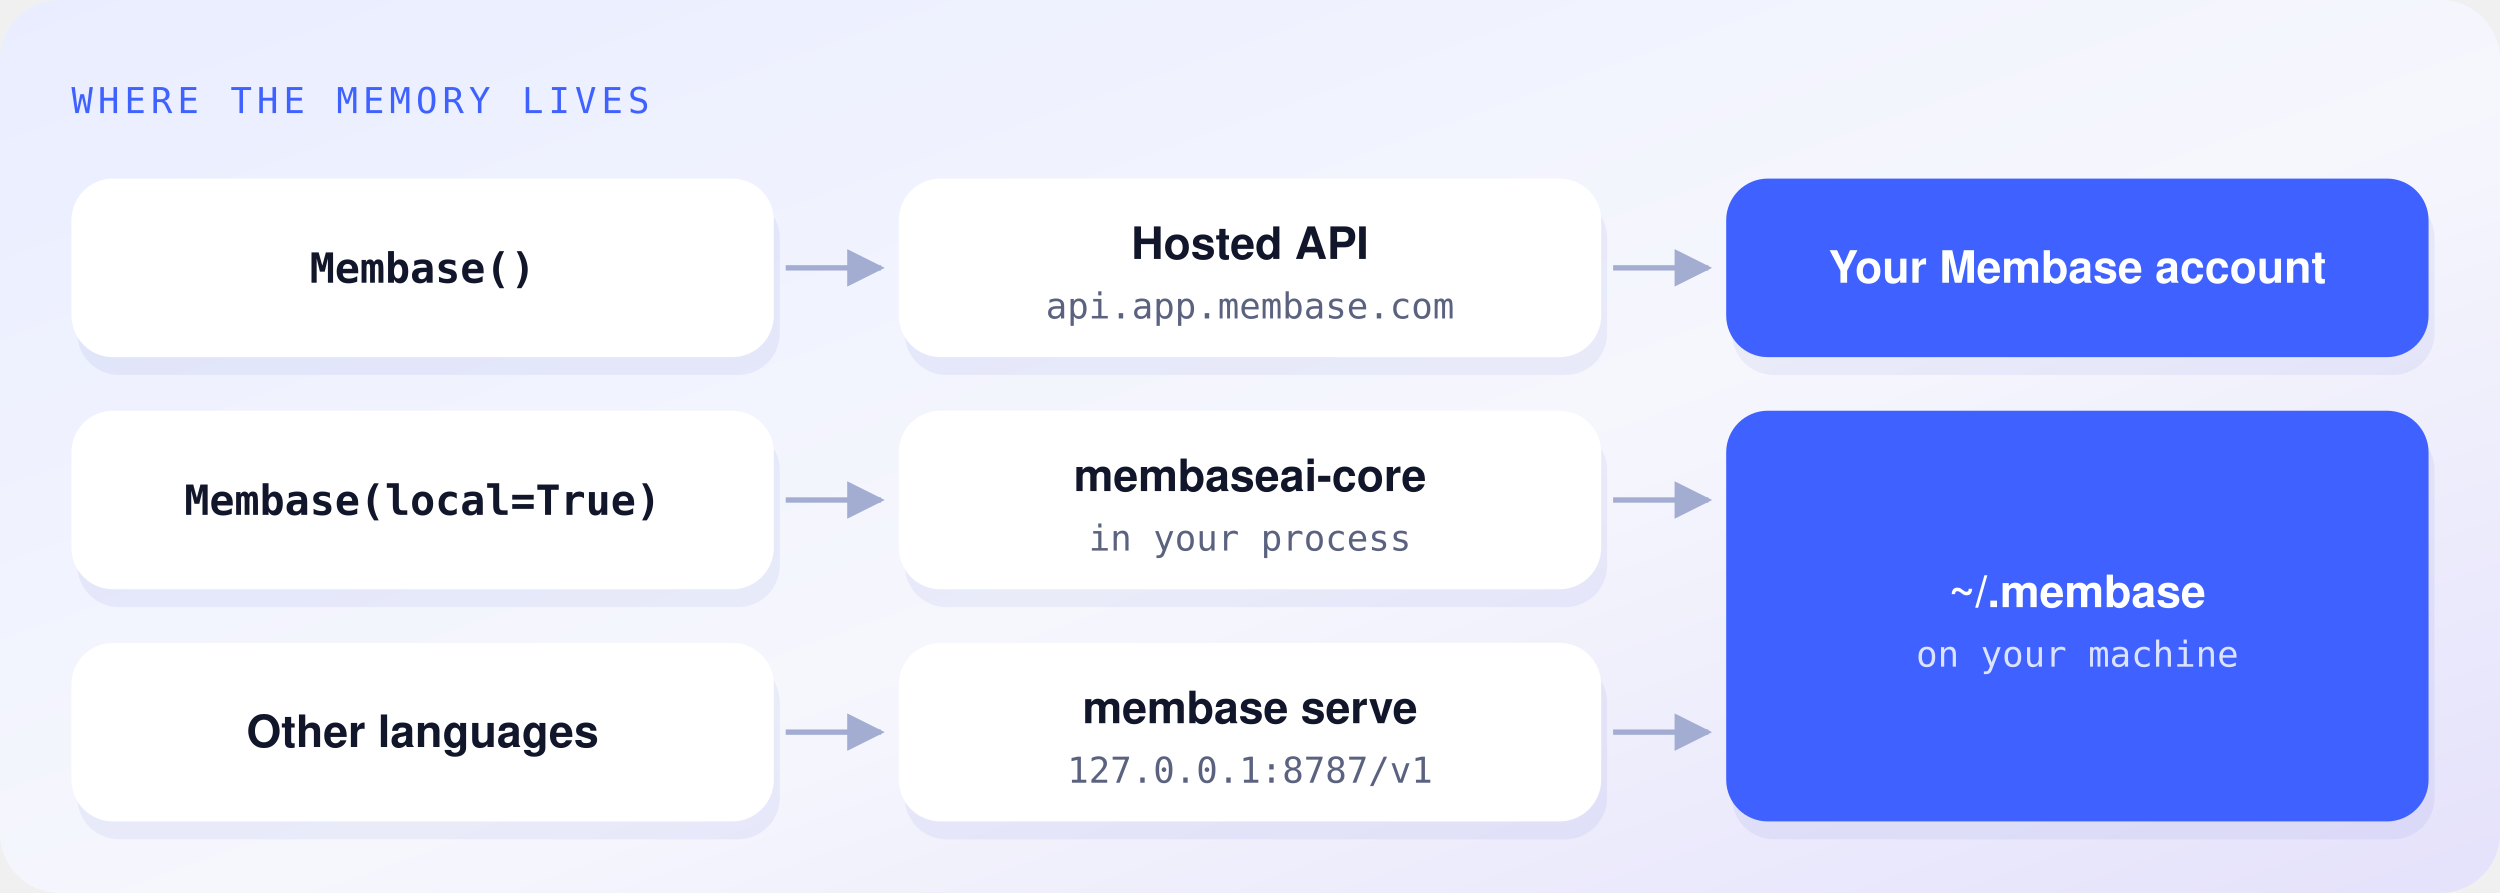
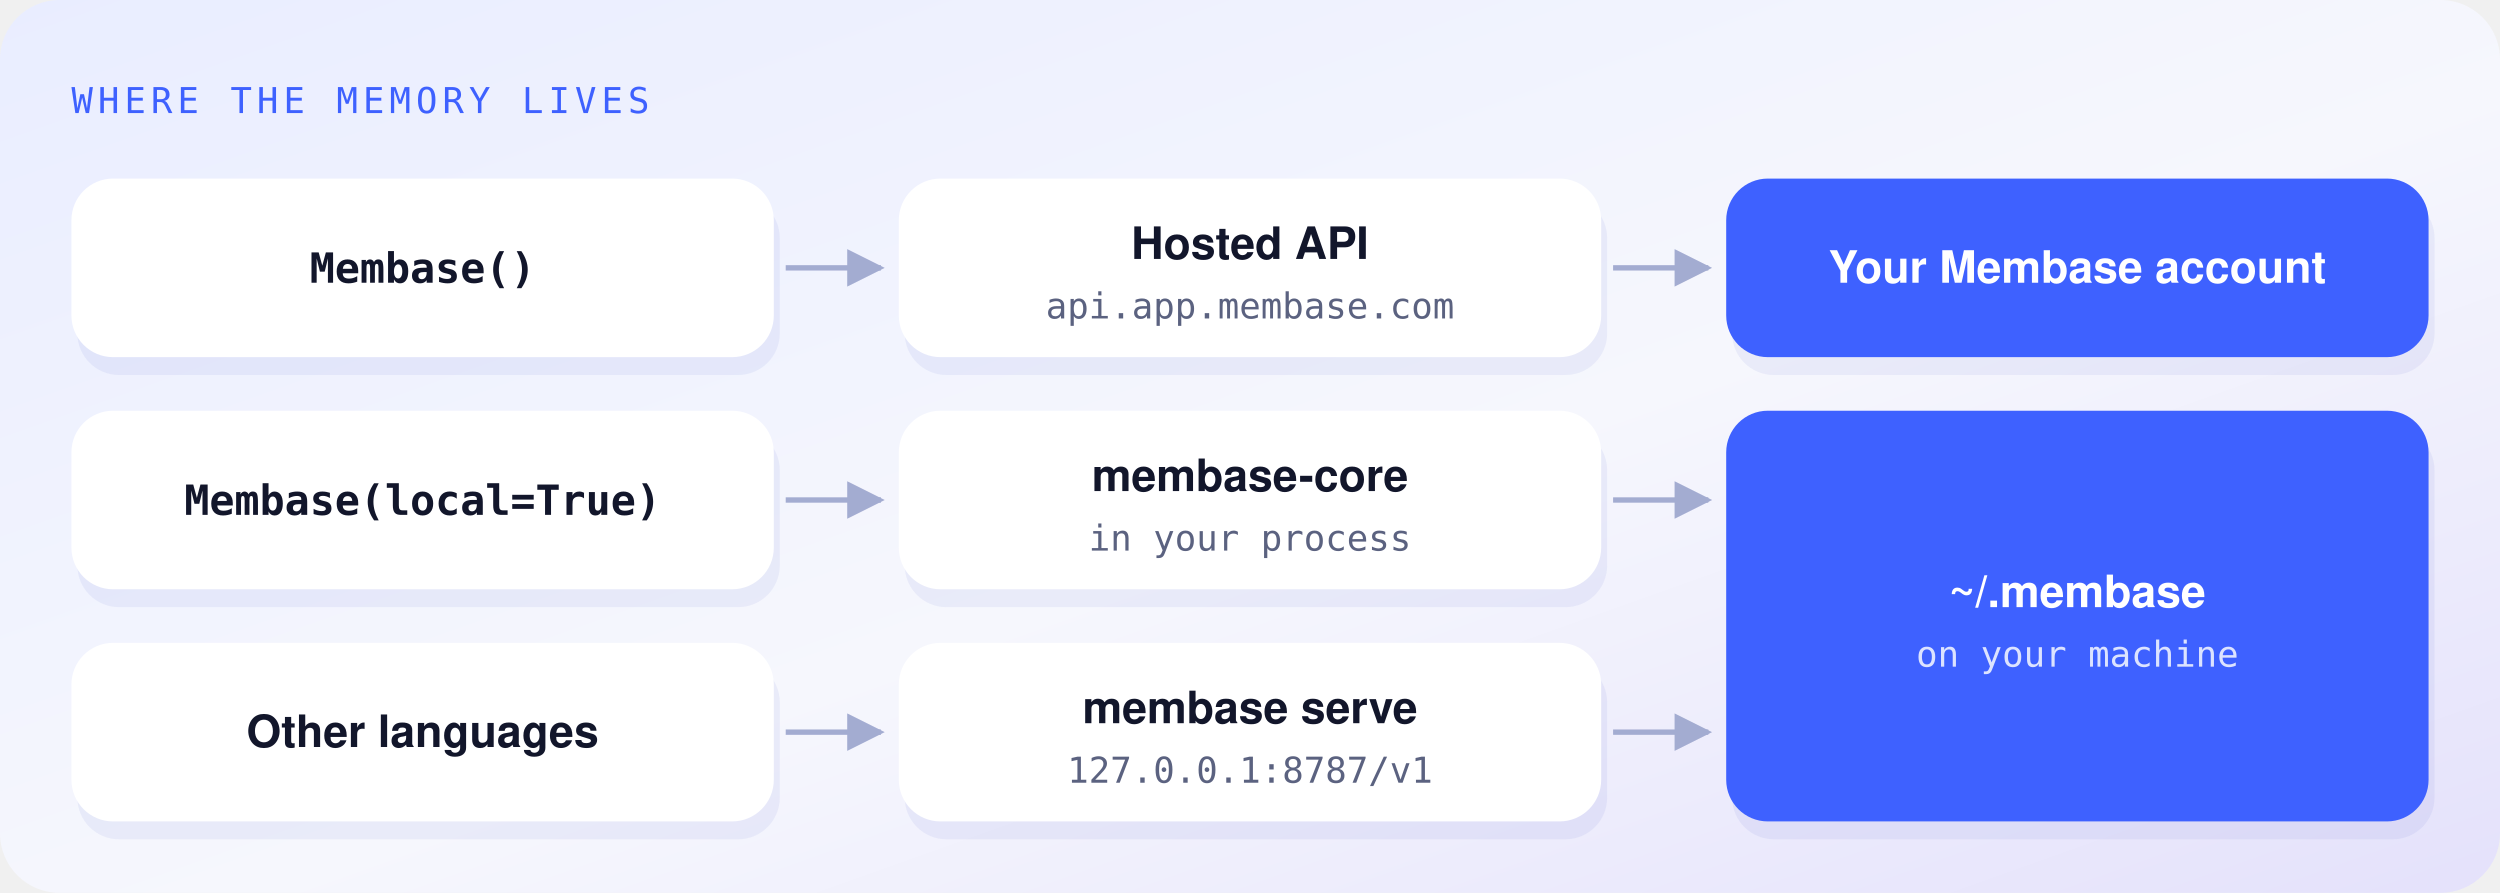
<svg xmlns="http://www.w3.org/2000/svg" width="840" height="300" viewBox="0 0 840 300" role="img" aria-label="Hosted, local in process, or local over HTTP">
  <defs>
    <marker id="a" viewBox="0 0 10 10" refX="9" refY="5" markerWidth="7" markerHeight="7" orient="auto-start-reverse">
      <path d="M0 0L10 5L0 10z" fill="#A3ACD1" />
    </marker>
    <linearGradient id="p" x1="0" y1="0" x2="1" y2="1">
      <stop offset="0" stop-color="#E9EDFF" />
      <stop offset=".55" stop-color="#F6F7FD" />
      <stop offset="1" stop-color="#E4E1FB" />
    </linearGradient>
  </defs>
  <style>text{font-family:-apple-system, BlinkMacSystemFont, "Segoe UI", Helvetica, Arial, sans-serif}</style>
  <rect width="840" height="300" rx="20" fill="url(#p)" />
  <text x="24" y="38" style="font-family:ui-monospace, SFMono-Regular, Menlo, Consolas, monospace;font-size:12px;letter-spacing:.14em;fill:#3E61FF">WHERE THE MEMORY LIVES</text>
  <rect x="26.0" y="66" width="236" height="60" rx="14" fill="#2A3FBF" opacity=".07" />
  <rect x="24.0" y="60" width="236" height="60" rx="14" fill="#FFFFFF" />
  <text x="142.0" y="95.0" text-anchor="middle" style="font-family:ui-monospace, SFMono-Regular, Menlo, Consolas, monospace;font-size:14px;font-weight:600;fill:#12162B">Membase()</text>
  <rect x="304.0" y="66" width="236" height="60" rx="14" fill="#2A3FBF" opacity=".07" />
  <rect x="302.0" y="60" width="236" height="60" rx="14" fill="#FFFFFF" />
  <text x="420.0" y="87.0" text-anchor="middle" style="font-size:15px;font-weight:700;fill:#12162B">Hosted API</text>
  <text x="420.0" y="107.0" text-anchor="middle" style="font-family:ui-monospace, SFMono-Regular, Menlo, Consolas, monospace;font-size:12px;fill:#5B6280">api.app.membase.com</text>
  <rect x="582.0" y="66" width="236" height="60" rx="14" fill="#2A3FBF" opacity=".07" />
  <rect x="580.0" y="60" width="236" height="60" rx="14" fill="#3E61FF" />
  <text x="698.0" y="95.0" text-anchor="middle" style="font-size:15px;font-weight:700;fill:#FFFFFF">Your Membase account</text>
  <rect x="26.0" y="144" width="236" height="60" rx="14" fill="#2A3FBF" opacity=".07" />
  <rect x="24.0" y="138" width="236" height="60" rx="14" fill="#FFFFFF" />
  <text x="142.0" y="173.0" text-anchor="middle" style="font-family:ui-monospace, SFMono-Regular, Menlo, Consolas, monospace;font-size:14px;font-weight:600;fill:#12162B">Membase(local=True)</text>
  <rect x="304.0" y="144" width="236" height="60" rx="14" fill="#2A3FBF" opacity=".07" />
  <rect x="302.0" y="138" width="236" height="60" rx="14" fill="#FFFFFF" />
-   <text x="420.0" y="165.0" text-anchor="middle" style="font-size:15px;font-weight:700;fill:#12162B">membaseai-core</text>
+   <text x="420.0" y="165.0" text-anchor="middle" style="font-size:15px;font-weight:700;fill:#12162B">membase-core</text>
  <text x="420.0" y="185.0" text-anchor="middle" style="font-family:ui-monospace, SFMono-Regular, Menlo, Consolas, monospace;font-size:12px;fill:#5B6280">in your process</text>
  <rect x="26.0" y="222" width="236" height="60" rx="14" fill="#2A3FBF" opacity=".07" />
  <rect x="24.0" y="216" width="236" height="60" rx="14" fill="#FFFFFF" />
  <text x="142.0" y="251.0" text-anchor="middle" style="font-size:15px;font-weight:700;fill:#12162B">Other languages</text>
  <rect x="304.0" y="222" width="236" height="60" rx="14" fill="#2A3FBF" opacity=".07" />
  <rect x="302.0" y="216" width="236" height="60" rx="14" fill="#FFFFFF" />
  <text x="420.0" y="243.0" text-anchor="middle" style="font-size:15px;font-weight:700;fill:#12162B">membase serve</text>
  <text x="420.0" y="263.0" text-anchor="middle" style="font-family:ui-monospace, SFMono-Regular, Menlo, Consolas, monospace;font-size:12px;fill:#5B6280">127.0.0.1:8787/v1</text>
  <rect x="582.0" y="144" width="236" height="138" rx="14" fill="#2A3FBF" opacity=".07" />
  <rect x="580.0" y="138" width="236" height="138" rx="14" fill="#3E61FF" />
  <text x="698.0" y="204.0" text-anchor="middle" style="font-size:15px;font-weight:700;fill:#FFFFFF">~/.membase</text>
  <text x="698.0" y="224.0" text-anchor="middle" style="font-family:ui-monospace, SFMono-Regular, Menlo, Consolas, monospace;font-size:12px;fill:#DCE3FF">on your machine</text>
  <line x1="264.0" y1="90.0" x2="296.0" y2="90.0" stroke="#A3ACD1" stroke-width="1.8" marker-end="url(#a)" />
  <line x1="542.0" y1="90.0" x2="574.0" y2="90.0" stroke="#A3ACD1" stroke-width="1.8" marker-end="url(#a)" />
  <line x1="264.0" y1="168.0" x2="296.0" y2="168.0" stroke="#A3ACD1" stroke-width="1.8" marker-end="url(#a)" />
  <line x1="542.0" y1="168.0" x2="574.0" y2="168.0" stroke="#A3ACD1" stroke-width="1.8" marker-end="url(#a)" />
  <line x1="264.0" y1="246.0" x2="296.0" y2="246.0" stroke="#A3ACD1" stroke-width="1.8" marker-end="url(#a)" />
  <line x1="542.0" y1="246.0" x2="574.0" y2="246.0" stroke="#A3ACD1" stroke-width="1.8" marker-end="url(#a)" />
</svg>
